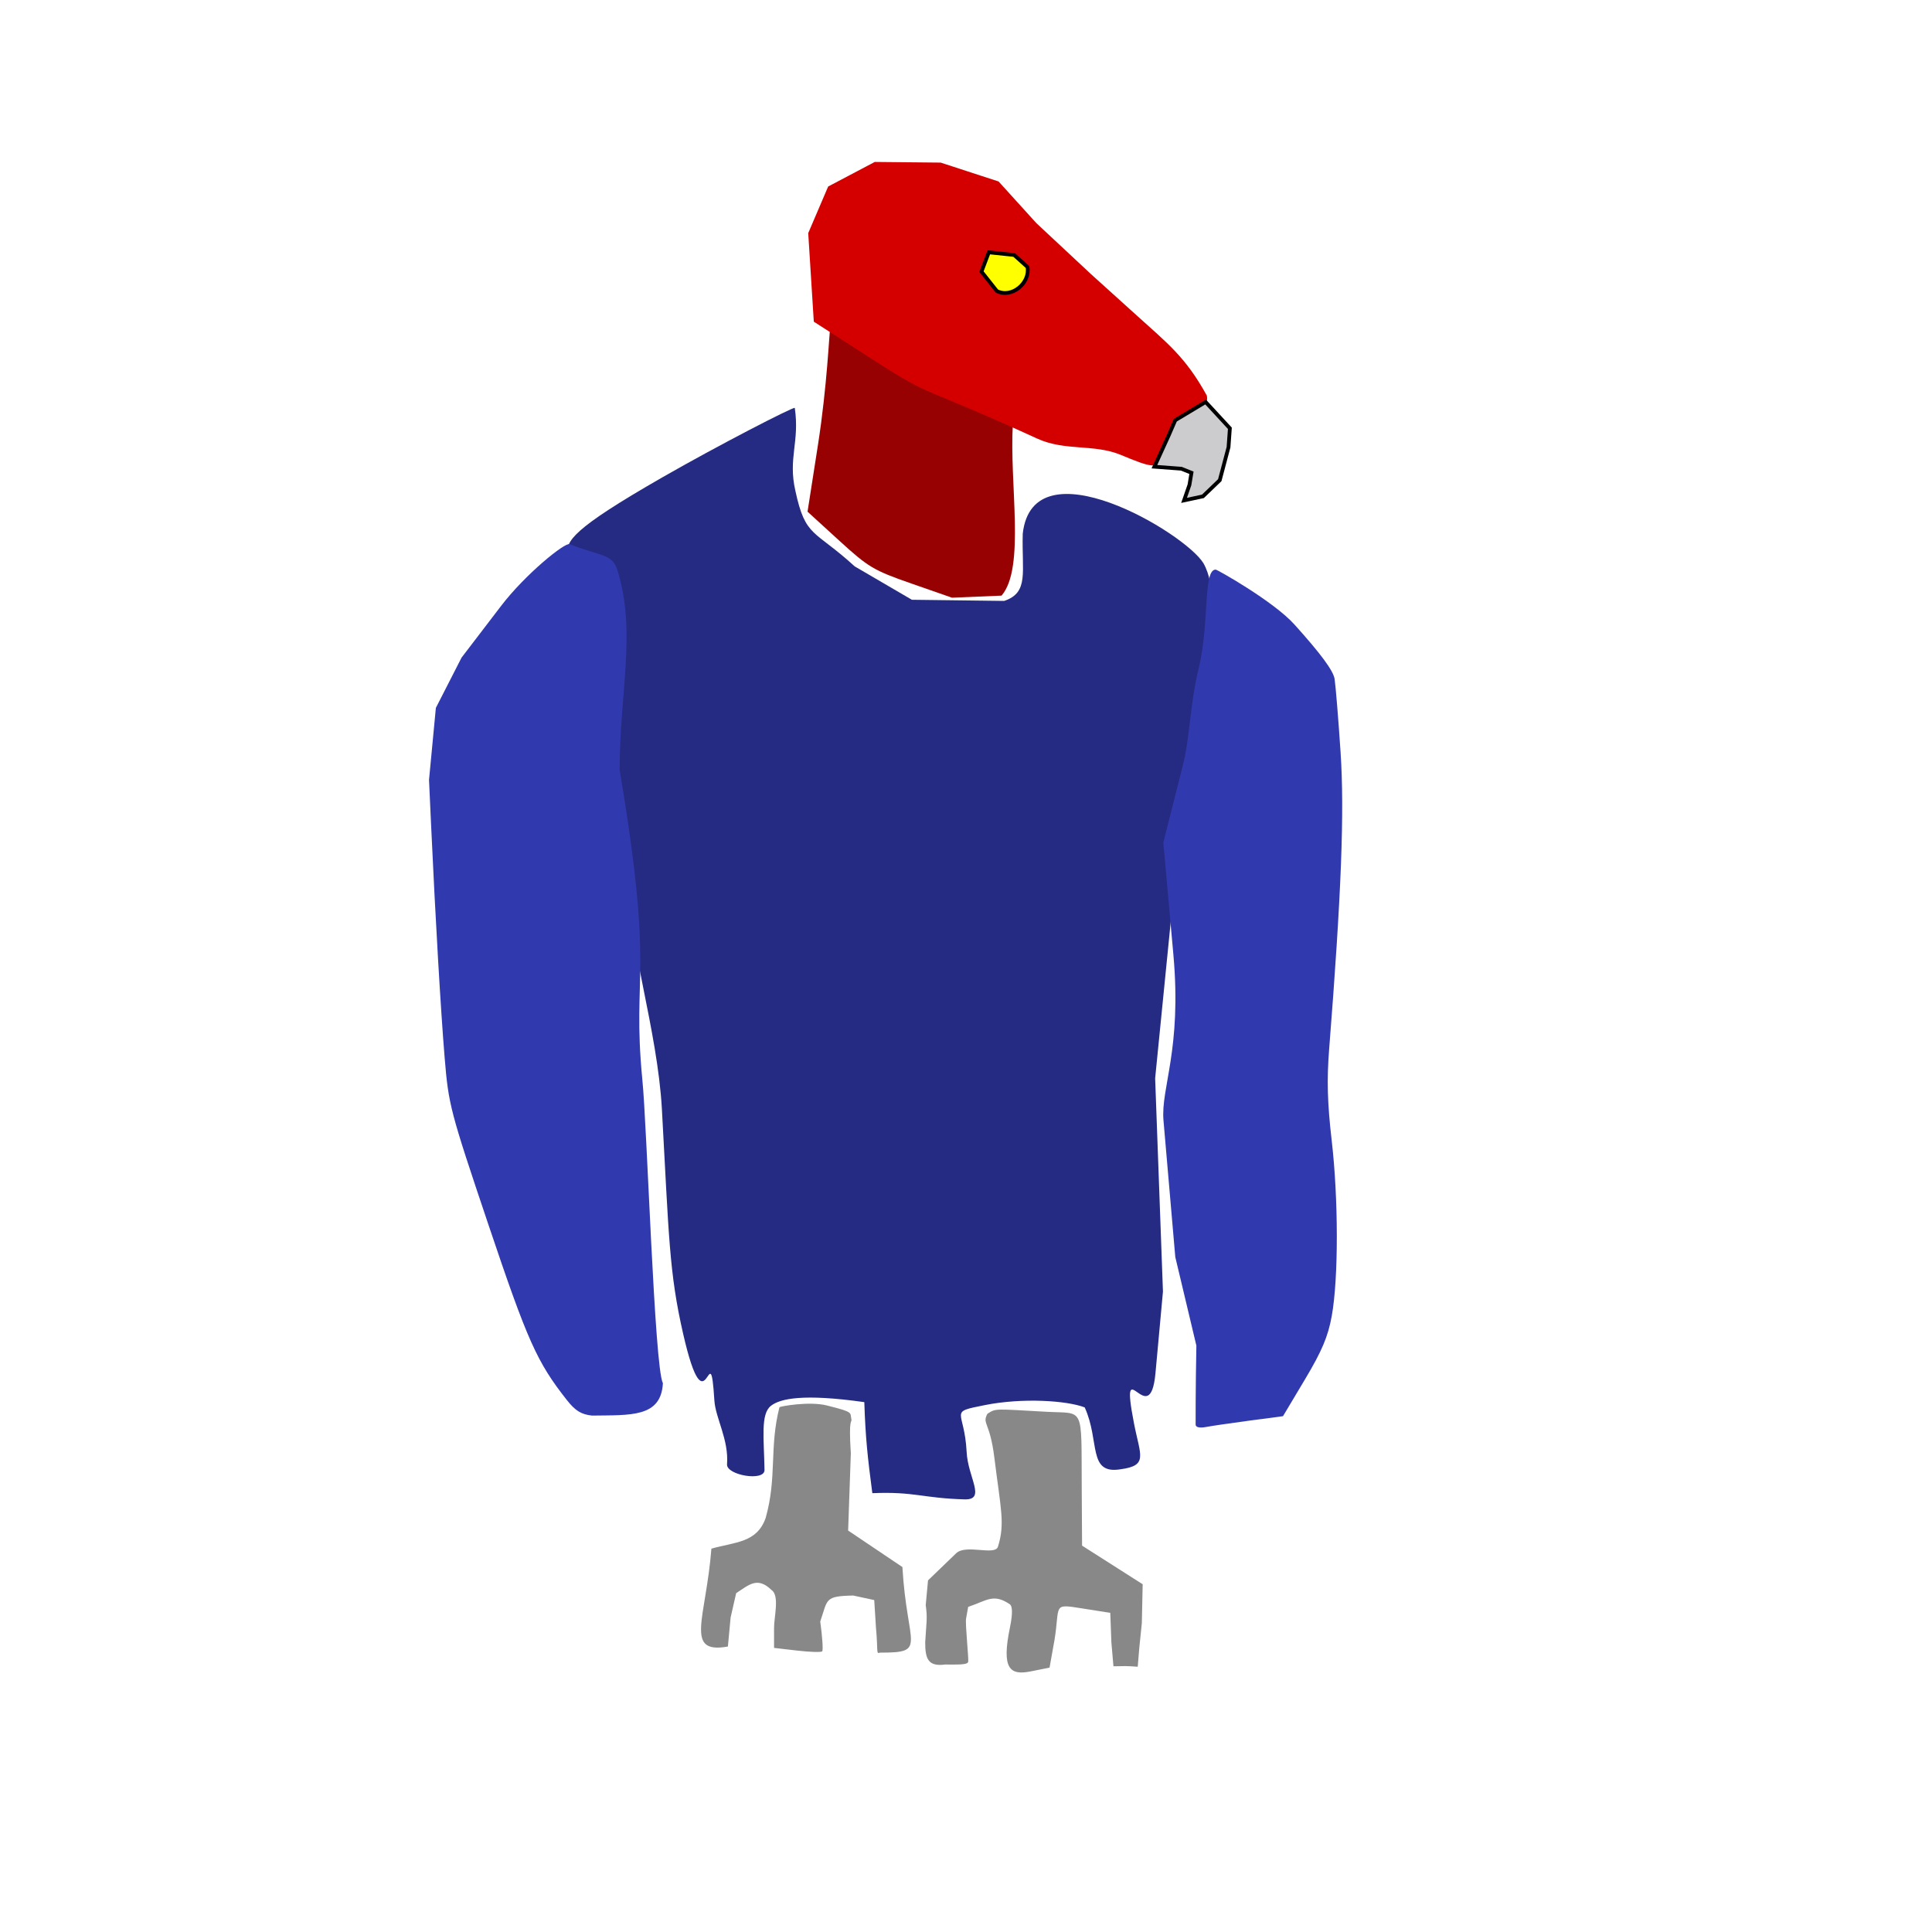
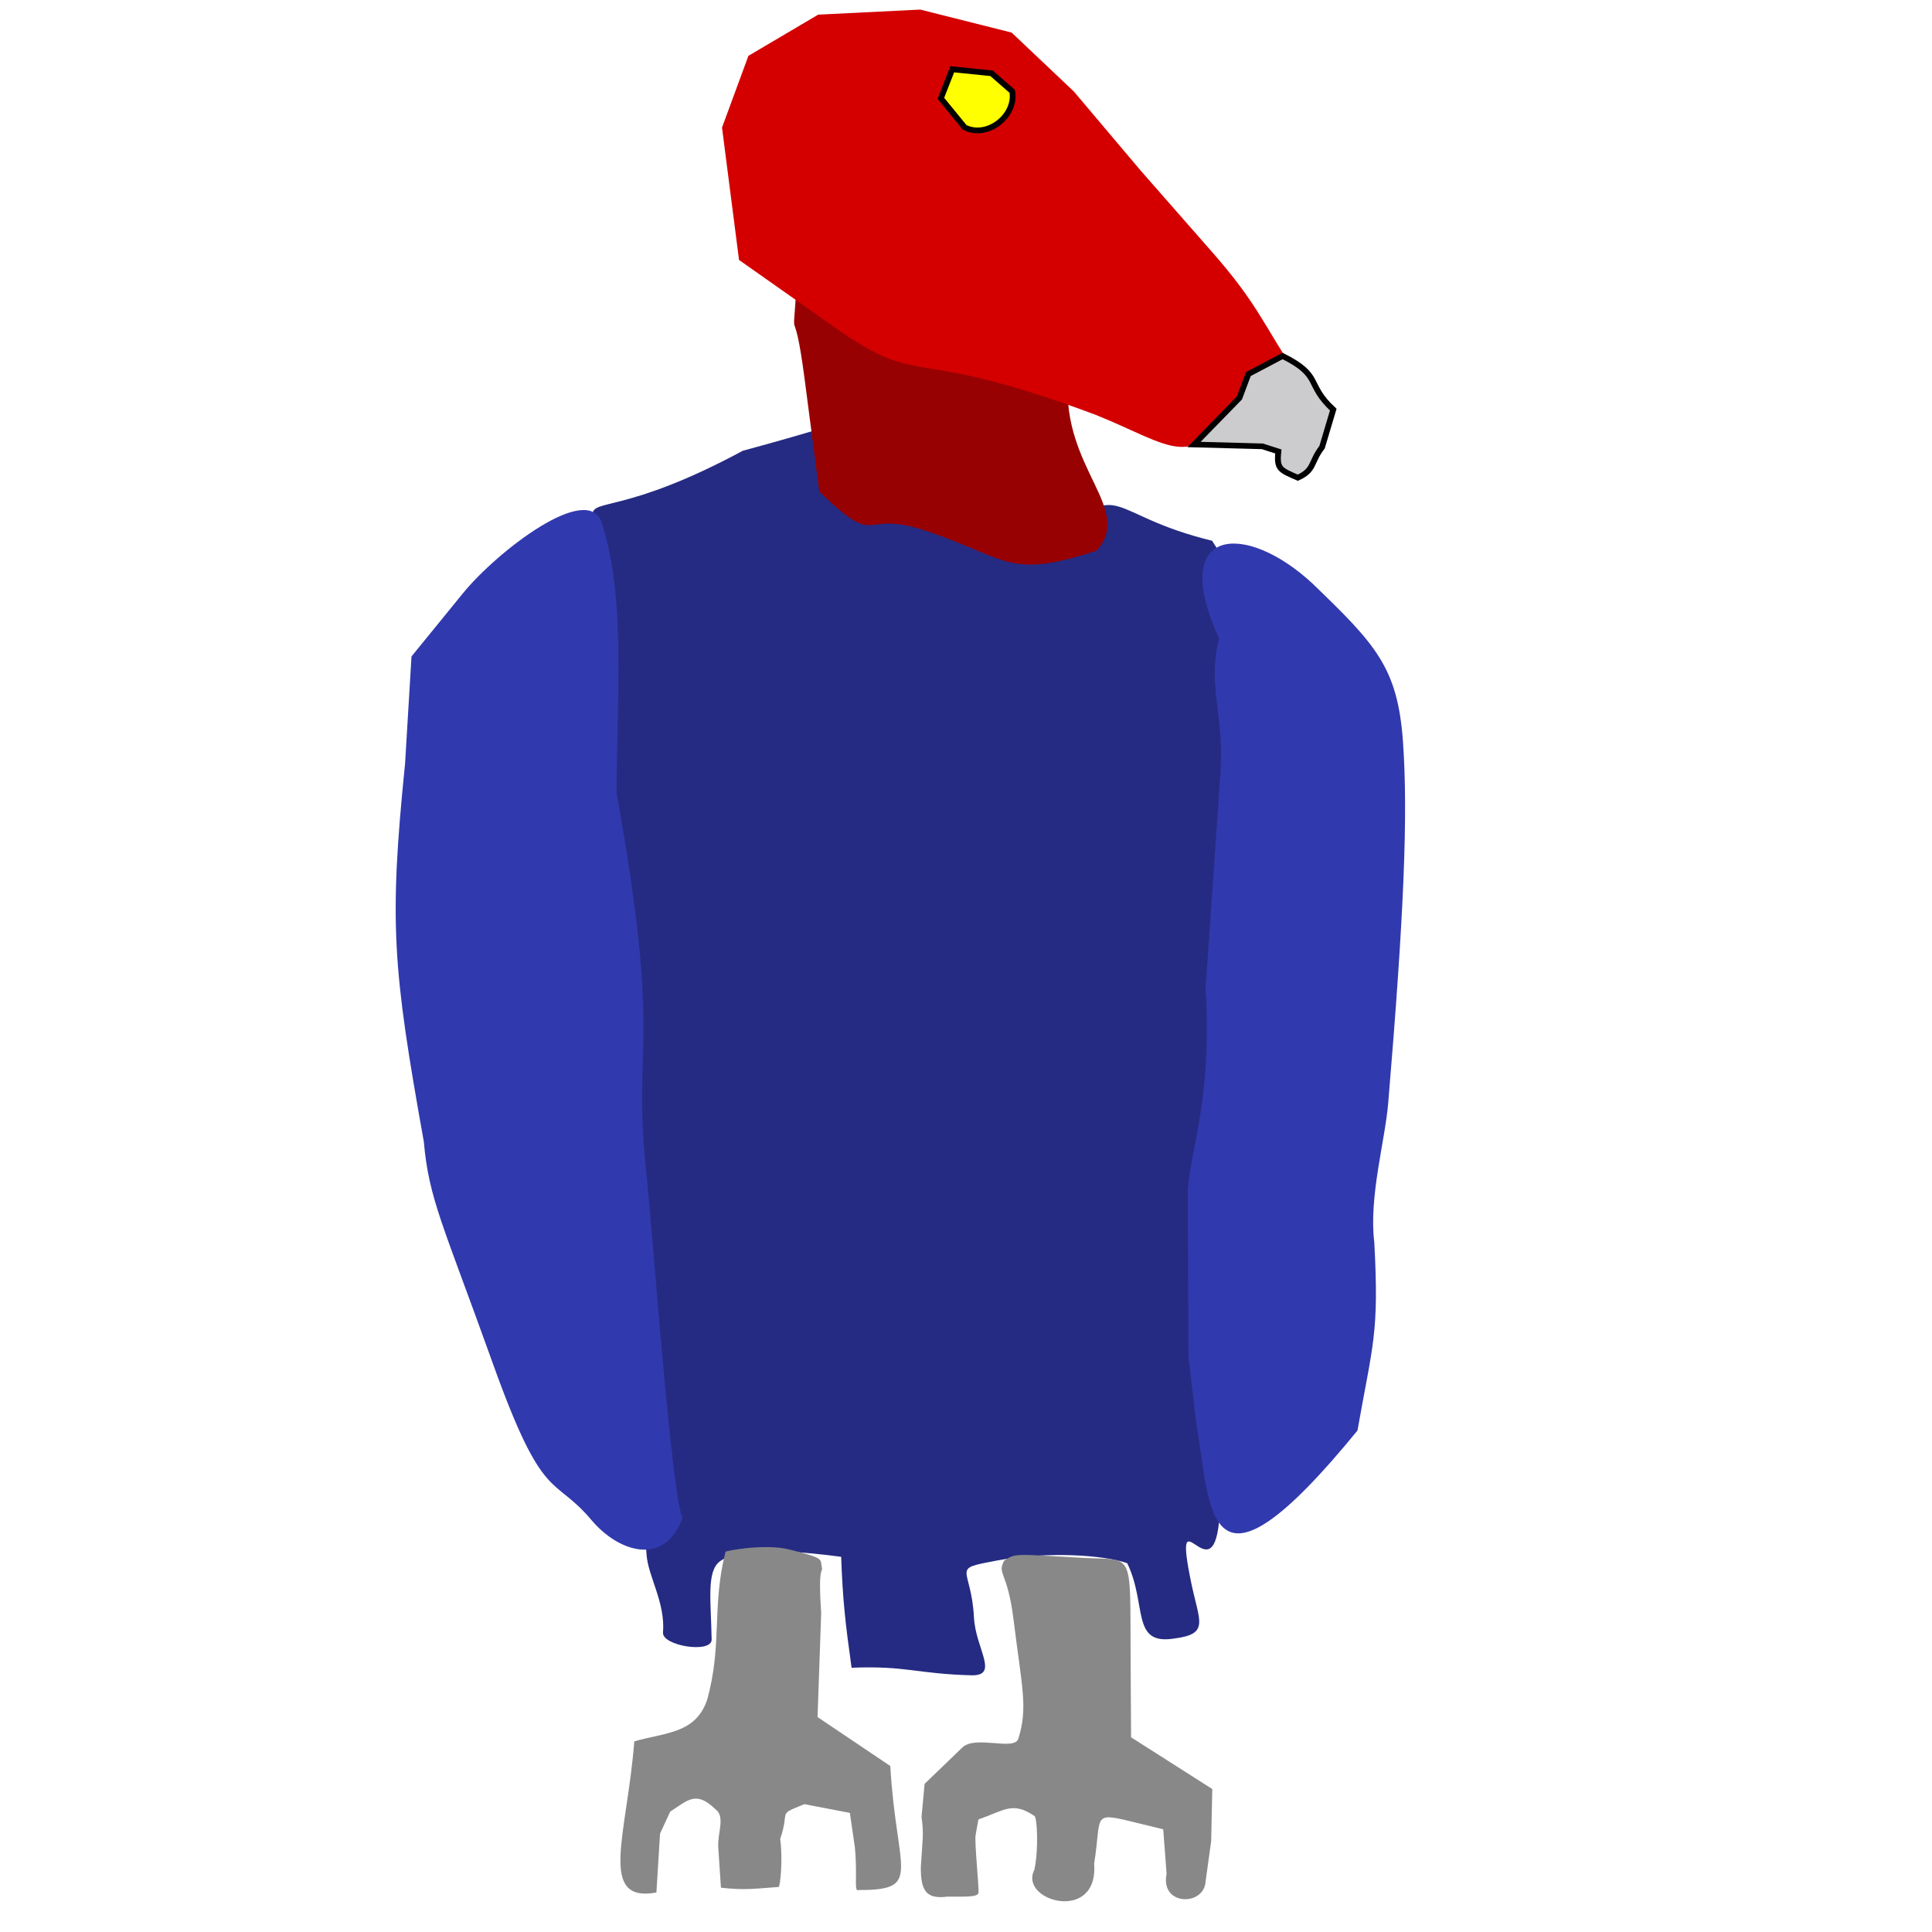
<svg xmlns="http://www.w3.org/2000/svg" width="512" height="512" id="svg2" version="1.1">
  <defs id="defs4" />
  <g id="layer1" transform="translate(0,-540.3622)">
-     <path style="fill:#252b82;stroke:none" d="m 287.459,913.337 c -4.776,-1.828 -16.473,-2.594 -26.433,-0.615 -9.965,1.981 -5.41,1.107 -4.859,12.414 0.331,6.789 5.199,12.628 -0.412,12.582 -11.312,-0.314 -13.339,-2.123 -24.578,-1.648 -1.249,-9.541 -1.81,-14.567 -2.125,-24.127 -16.204,-2.292 -22.305,-0.956 -24.767,0.99 -2.772,2.192 -1.816,8.679 -1.682,16.991 0.05,3.129 -10.152,1.389 -9.93,-1.513 0.499,-6.529 -3.061,-12.232 -3.357,-16.925 -1.202,-19.057 -2.011,9.656 -8.267,-17.615 -3.741,-16.308 -3.77,-25.81 -5.638,-59.558 -1.157,-20.902 -9.067,-44.908 -9.064,-60.809 0.004,-20.164 -5.578,-35.001 -7.002,-51.013 -1.104,-12.419 -8.877,-33.027 -9.023,-35.102 -0.256,-3.643 1.052,-6.668 25.15,-20.49 14.86,-8.523 34.696,-18.726 35.153,-18.444 1.335,9.038 -1.831,13.3 0.154,21.953 2.696,12.538 4.959,10.196 15.728,20.051 l 15.152,8.846 24.472,0.304 c 6.625,-2.237 4.611,-7.627 4.908,-17.831 2.738,-24.15 42.984,-0.228 47.883,7.842 3.256,5.654 2.655,15.917 2.625,25.483 -1.472,9.335 -0.559,14.594 -4.083,31.242 l -6.407,30.27 -4.931,49.515 2.069,56.515 -1.984,21.627 c -1.465,15.973 -9.62,-7.03 -5.7,13.254 1.667,8.627 3.844,11.204 -3.536,12.205 -8.791,1.453 -5.419,-7.401 -9.517,-16.392 z" id="path3821" />
-     <path style="fill:#3139ae;stroke:none" d="m 156.905,915.508 c -2.872,-0.302 -4.437,-1.267 -6.685,-4.123 -7.942,-10.09 -10.375,-15.531 -20.798,-46.514 -10.172,-30.237 -10.544,-31.658 -11.587,-44.231 -1.027,-12.383 -2.449,-36.812 -3.607,-61.982 l -0.534,-11.617 1.814,-19.08 6.814,-13.33 10.478,-13.705 c 6.4,-8.372 16.897,-16.872 18.163,-16.365 8.264,3.306 11.304,2.476 12.672,6.921 5.063,16.452 0.579,32.239 0.578,52.911 9.381,55.876 3.211,52.844 6.009,82.038 1.243,11.91 3.192,76.221 5.454,80.506 -0.5,9.117 -8.587,8.418 -18.768,8.57 z" id="path3817" />
-     <path style="fill:#3139ae;stroke:none" d="m 316.856,917.9 c 0,-0.634 -0.034,-9.358 0.197,-20.933 l -5.591,-23.487 -3.126,-36.171 c -0.749,-8.662 4.892,-18.67 2.619,-43.989 l -2.663,-29.658 5.219,-20.648 c 1.848,-7.311 1.771,-15.726 4.204,-25.764 2.84,-11.715 1.049,-25.941 4.454,-25.941 0.405,0 15.326,8.388 20.891,14.573 6.993,7.771 10.274,12.217 10.621,14.395 0.276,1.733 0.988,10.448 1.582,19.368 1.056,15.857 0.225,37.522 -3.018,78.662 -0.646,8.199 -0.476,14.433 0.663,24.244 1.807,15.573 1.819,36.608 0.025,46.541 -0.986,5.464 -2.601,9.288 -7.1,16.821 l -5.824,9.75 -8.799,1.168 c -4.84,0.642 -10.05,1.405 -11.577,1.694 -1.715,0.325 -2.778,0.086 -2.778,-0.626 z" id="path3819" />
-     <path style="fill:#980101;stroke:none" d="m 241.508,694.999 c -10.024,-3.496 -11.372,-4.298 -19.143,-11.399 l -8.359,-7.639 2.766,-17.727 c 2.447,-15.683 2.981,-29.734 3.243,-30.965 0.439,-2.058 1.619,-1.433 14.685,7.785 7.815,5.513 14.969,10.242 15.899,10.51 0.93,0.268 11.146,5.444 17.813,7.224 -0.953,15.758 3.365,38.037 -2.99,45.421 l -13.132,0.549 z" id="path3823" />
-     <path style="fill:#d40000;stroke:none" d="m 274.839,656.578 c -31.865,-14.591 -27.051,-10.312 -43.061,-20.609 l -16.112,-10.362 -0.739,-11.733 -0.739,-11.733 5.282,-12.349 12.353,-6.515 17.468,0.177 15.346,5 9.999,11.033 14.499,13.533 11.576,10.459 c 8.929,8.067 13.471,11.513 19.101,21.698 0.955,4.543 -5.966,2.974 -8.561,6.824 -1.263,3.903 -0.51,4.907 -2.542,9.224 -1.614,3.726 -3.8,2.966 -11.684,-0.312 -7.097,-2.951 -14.769,-0.936 -22.188,-4.334 z" id="path3825" />
-     <path style="fill:#ffff33;stroke:#000000;stroke-width:1.01;stroke-opacity:1" d="" id="path3829" transform="translate(0,540.3622)" />
-     <path style="fill:#888888;stroke:none" d="m 232.137,971.668 -0.455,-7.273 -5.57,-1.2 c -7.657,0.162 -6.707,0.955 -8.739,6.887 0.564,4.066 0.795,7.623 0.515,7.903 -0.28,0.28 -3.265,0.19 -6.633,-0.201 l -6.123,-0.711 0,-5.316 c 0,-2.924 1.499,-8.524 -0.642,-10.002 -3.793,-3.69 -6.007,-1.37 -9.398,0.813 l -1.471,6.446 -0.721,7.696 c -11.679,2.098 -5.798,-7.443 -4.373,-25.941 6.342,-1.783 12.03,-1.539 14.369,-8.09 3.081,-10.906 0.913,-18.553 3.669,-29.397 0.212,-0.212 7.812,-1.65 12.611,-0.446 7.148,1.793 6.06,1.827 6.439,3.584 0.255,1.18 -0.799,-0.97 -0.134,9.078 l -0.718,20.476 14.386,9.674 c 1.193,20.991 6.802,22.693 -5.941,22.678 -1.091,0.44 -0.484,-0.393 -1.071,-6.659 z" id="path3831" />
-     <path style="fill:#888888;stroke:none" d="m 294.529,975.617 -0.295,-7.829 -7.576,-1.199 c -7.846,-1.242 -5.695,-0.912 -7.204,8.38 l -1.312,7.331 -4.994,1 c -5.525,1.106 -7.775,-0.642 -5.508,-11.605 0.886,-4.285 0.52,-5.682 0.051,-6.13 -4.404,-3.019 -6.041,-1.081 -11.114,0.639 l -0.553,3.08 c -0.271,1.509 0.765,10.83 0.544,11.524 -0.254,0.795 -2.823,0.671 -6.106,0.671 -4.354,0.569 -5.305,-1.324 -5.273,-5.909 0.308,-5.315 0.639,-6.277 0.14,-9.854 l 0.604,-6.536 7.457,-7.185 c 2.598,-2.503 10.304,0.742 11.083,-1.756 1.926,-6.179 0.706,-10.082 -0.953,-23.548 -1.19,-9.652 -3.312,-8.899 -1.848,-11.659 2.336,-1.508 1.88,-1.282 15.756,-0.531 10.035,0.543 9.114,-1.801 9.242,19.938 l 0.091,15.532 16.058,10.234 -0.22,10.294 -0.67,6.536 -0.42,5.036 c -3.22,-0.247 -3.208,-0.177 -6.434,-0.125 z" id="path3833" />
-     <path style="fill:#cccccf;stroke:#000000;stroke-width:1px;stroke-linecap:butt;stroke-linejoin:miter;stroke-opacity:1" d="m 319.5,646.898 6.429,6.964 -0.357,5 -2.321,8.75 -4.464,4.286 -5,1.071 1.429,-4.107 0.536,-3.214 -2.679,-1.071 -7.143,-0.536 3.75,-8.214 1.786,-4.107 z" id="path3001" />
-     <path style="fill:#ffff00;stroke:#000000;stroke-width:1px;stroke-linecap:butt;stroke-linejoin:miter;stroke-opacity:1" d="m 262.044,607.228 6.718,0.707 3.536,3.182 c 0.751,4.235 -4.183,8.389 -8.132,6.364 l -4.066,-5.127 z" id="path3005" />
+     <path style="fill:#252b82;stroke:none" d="m 298.724,954.629 c -6.199,-2.227 -21.381,-3.161 -34.307,-0.749 -12.934,2.413 -7.022,1.349 -6.306,15.127 0.43,8.273 6.748,15.388 -0.534,15.332 -14.682,-0.382 -17.312,-2.587 -31.899,-2.008 -1.622,-11.627 -2.35,-17.75 -2.758,-29.4 -21.031,-2.793 -28.95,-1.165 -32.144,1.206 -3.598,2.671 -2.357,10.576 -2.183,20.704 0.066,3.813 -13.176,1.693 -12.888,-1.844 0.648,-7.955 -3.973,-14.905 -4.357,-20.624 -1.56,-23.222 -2.61,11.767 -10.73,-21.465 -4.855,-19.872 4.193,-29.014 1.767,-70.138 -1.502,-25.47 -7.875,-61.424 -7.871,-80.801 0.005,-24.57 -1.4,-40.822 -3.247,-60.334 -1.433,-15.133 6,-40.245 5.811,-42.773 -0.333,-4.44 8.504,-0.205 39.781,-17.048 78.285,-21.174 20.811,-15.751 27.654,13.415 21.669,11.623 18.766,-0.98 27.551,9.201 14.496,2.426 9.397,2.283 28.047,0.792 17.032,-16.704 12.928,-6.391 41.114,0.447 4.226,6.89 12.049,15.916 12.011,27.572 -1.91,11.375 9.009,19.611 4.435,39.897 l -14.156,33.839 -0.559,63.383 2.686,68.866 -2.575,26.354 c -1.902,19.464 -12.486,-8.566 -7.398,16.151 2.164,10.512 4.989,13.653 -4.59,14.873 -11.41,1.771 -7.034,-9.018 -12.353,-19.975 z" id="path3821" />
+     <path style="fill:#3139ae;stroke:none" d="m 156.838,943.308 c -10.308,-12.295 -12.712,-3.89 -26.24,-41.644 -13.202,-36.845 -16.93,-43.451 -18.284,-58.772 -8.226,-45.944 -9.26,-57.745 -4.968,-100.139 l 1.705,-28.428 13.599,-16.7 c 9.241,-11.323 33.147,-29.595 36.775,-18.819 6.571,20.048 3.997,46.597 3.995,71.786 12.175,68.088 4.168,64.393 7.799,99.967 1.614,14.513 6.738,86.787 9.675,92.008 -4.666,13.028 -16.851,9.209 -24.055,0.741 z" id="path3817" />
+     <path style="fill:#3139ae;stroke:none" d="m 317.016,917.622 -2.065,-17.654 -0.163,-42.857 c -0.04,-10.595 6.575,-23.896 4.696,-54.821 l 2.385,-34.312 1.582,-23.332 c 0.996,-14.68 -3.542,-22.818 -0.384,-35.051 -13.653,-29.905 7.073,-31.03 24.759,-14.592 16.676,16.096 22.565,22.155 23.975,41.881 1.371,19.322 0.292,45.722 -3.917,95.854 -0.839,9.991 -5.16,24.899 -3.682,36.853 1.304,24.233 -0.377,26.784 -4.459,49.878 -40.76,49.893 -38.768,20.188 -42.728,-1.848 z" id="path3819" />
+     <path style="fill:#980101;stroke:none" d="m 245.948,681.221 c -18.578,-6.387 -12.347,5.361 -28.832,-10.604 l -3.838,-29.455 c -3.085,-23.677 -3.372,-6.548 -2.191,-24.937 0.203,-3.158 14.087,4.783 21.986,6.443 19.566,4.112 6.777,2.657 26.193,9.788 17.309,6.358 13.401,5.93 23.734,8.606 -1.478,23.693 17.49,34.095 7.64,45.197 -23.368,7.706 -23.382,2.171 -44.692,-5.038 z" id="path3823" />
+     <path style="fill:#ffff33;stroke:#000000;stroke-width:1.354;stroke-opacity:1" d="" id="path3829" />
+     <path style="fill:#888888;stroke:none" d="m 226.541,1029.839 -1.316,-9.04 -12.061,-2.316 c -7.433,3.045 -3.686,1.279 -6.409,9.23 0.755,5.45 0.005,12.337 -0.371,12.713 -6.067,0.415 -8.941,0.934 -15.327,0.192 l -0.707,-10.659 c -0.259,-3.909 2.009,-8.242 -0.861,-10.223 -5.084,-4.946 -7.344,-2.189 -11.889,0.736 l -2.679,5.81 -0.966,15.617 c -15.653,2.812 -7.771,-15.278 -5.86,-40.069 8.499,-2.39 16.122,-2.062 19.257,-10.842 4.13,-14.616 1.223,-24.864 4.917,-39.398 0.284,-0.284 10.469,-2.211 16.901,-0.598 9.579,2.403 8.122,2.448 8.63,4.804 0.341,1.582 -1.071,-1.3 -0.179,12.167 l -0.962,27.442 19.28,12.965 c 1.599,28.132 8.762,32.889 -8.316,32.868 -1.462,0.59 -0.294,-3.002 -1.082,-11.399 z" id="path3831" />
+     <path style="fill:#888888;stroke:none" d="m 309.159,1036.959 -0.895,-11.82 -8.654,-2.107 c -10.344,-2.519 -7.633,-1.222 -9.655,11.231 1.242,15.908 -20.111,9.902 -15.833,1.613 1.188,-5.742 0.697,-13.615 0.068,-14.215 -5.902,-4.047 -8.096,-1.449 -14.896,0.857 l -0.742,4.127 c -0.363,2.023 1.026,14.514 0.729,15.445 -0.34,1.066 -3.783,0.899 -8.183,0.899 -5.835,0.762 -7.11,-1.774 -7.067,-7.92 0.413,-7.124 0.856,-8.413 0.187,-13.206 l 0.81,-8.759 9.994,-9.629 c 3.482,-3.355 13.81,0.994 14.854,-2.353 2.581,-8.281 0.947,-13.512 -1.278,-31.56 -1.594,-12.936 -4.439,-11.927 -2.476,-15.626 3.131,-2.021 2.519,-1.719 21.117,-0.711 13.449,0.728 12.214,-2.414 12.386,26.722 l 0.122,20.816 21.521,13.715 -0.295,13.796 -1.605,11.588 c -1.35,5.705 -11.87,5.227 -10.208,-2.901 z" id="path3833" />
+     <g id="g2992" transform="matrix(1.547022,-0.09202121,0.09486071,1.500715,-198.2239,-327.0161)">
+       <path id="path3825" d="m 274.839,668.078 c -31.865,-14.591 -28.869,-6.005 -43.561,-18.109 l -15.612,-12.862 -0.739,-11.733 -0.739,-11.733 5.282,-12.349 12.353,-6.515 17.468,0.177 15.346,5 9.999,11.033 10.554,14.623 11.278,15.025 c 7.18,9.565 7.814,12.927 13.444,23.112 0.955,4.543 -8.088,-1.268 -10.682,2.581 -8.264,13.402 -11.482,8.038 -24.393,1.75 z" style="fill:#d40000;stroke:none" />
+       <path id="path3001" d="m 307.393,659.691 c 6.634,3.936 3.594,5.145 8.071,9.964 l -2.321,6.5 c -2.139,2.506 -1.485,3.946 -4.464,5.107 -2.955,-1.55 -3.548,-1.748 -3.036,-4.821 l -2.679,-1.071 -11.643,-1.036 8.25,-7.714 1.786,-4.107 z" style="fill:#cccccf;stroke:#000000;stroke-width:1px;stroke-linecap:butt;stroke-linejoin:miter;stroke-opacity:1" />
+     </g>
+     <path style="fill:#ffff00;stroke:#000000;stroke-width:1.527px;stroke-linecap:butt;stroke-linejoin:miter;stroke-opacity:1" d="m 252.358,558.717 10.412,1.063 5.48,4.784 c 1.165,6.367 -6.484,12.614 -12.604,9.568 l -6.302,-7.708 z" id="path3005" />
  </g>
</svg>
